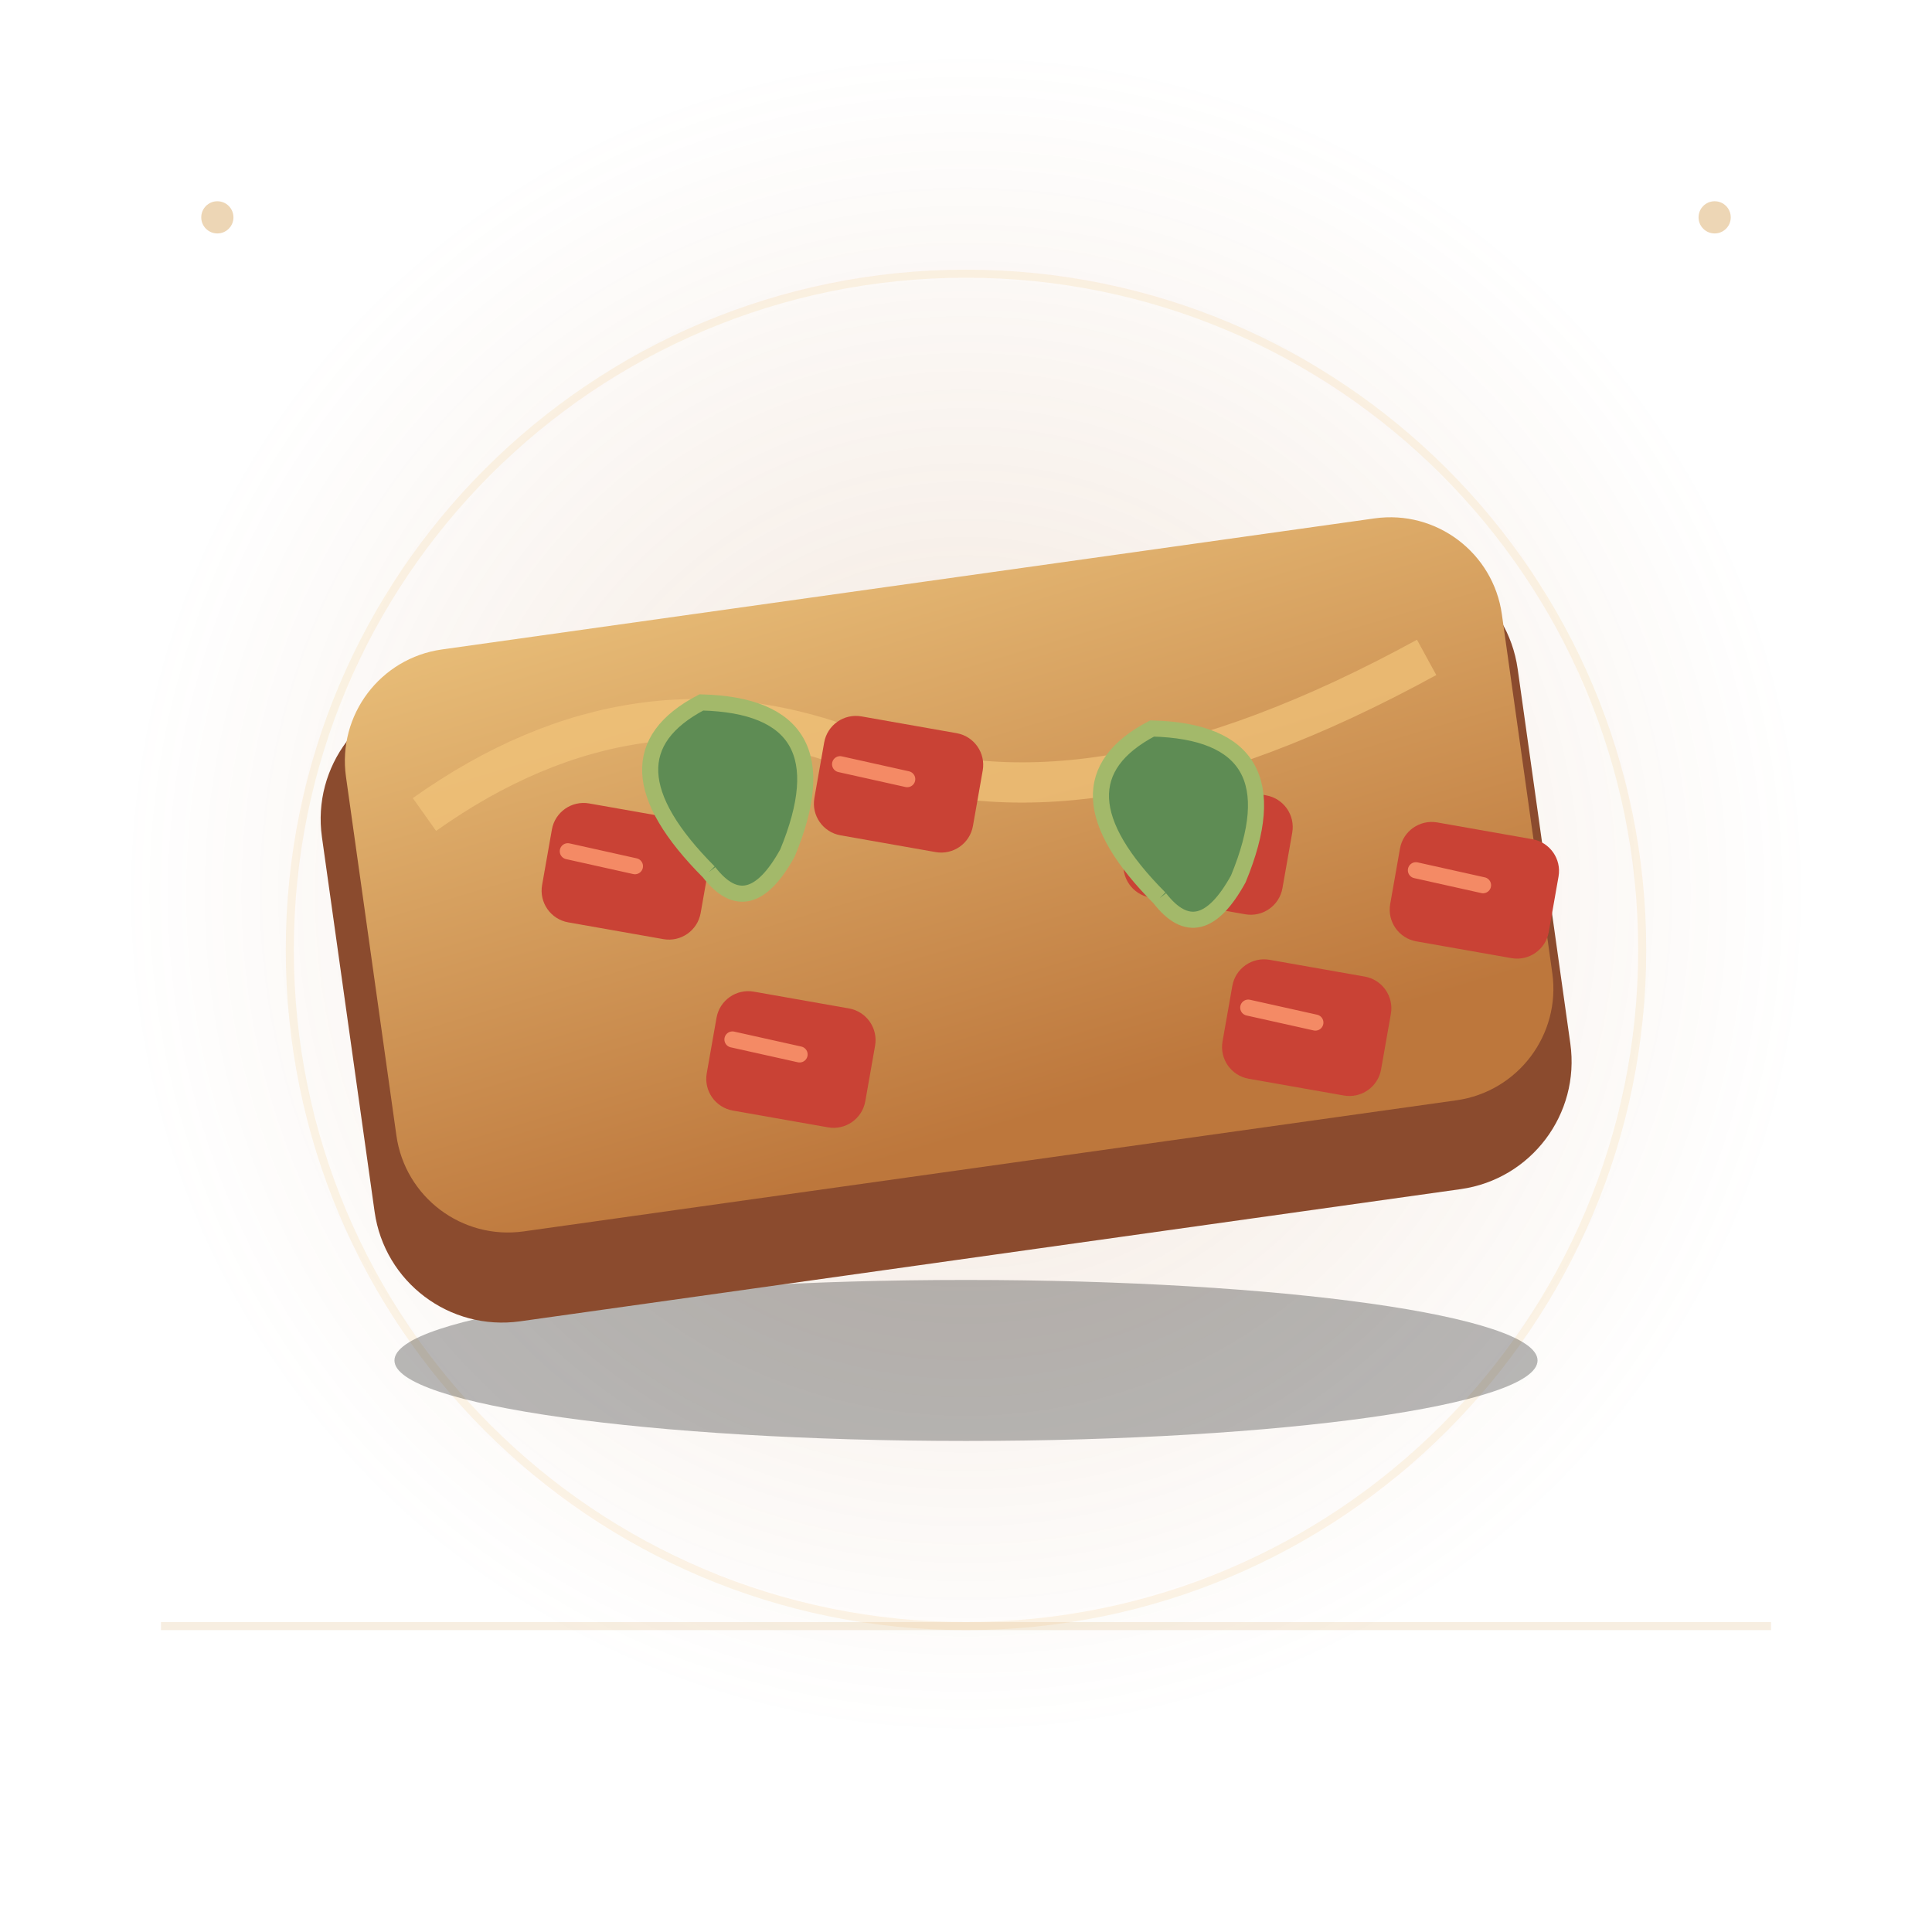
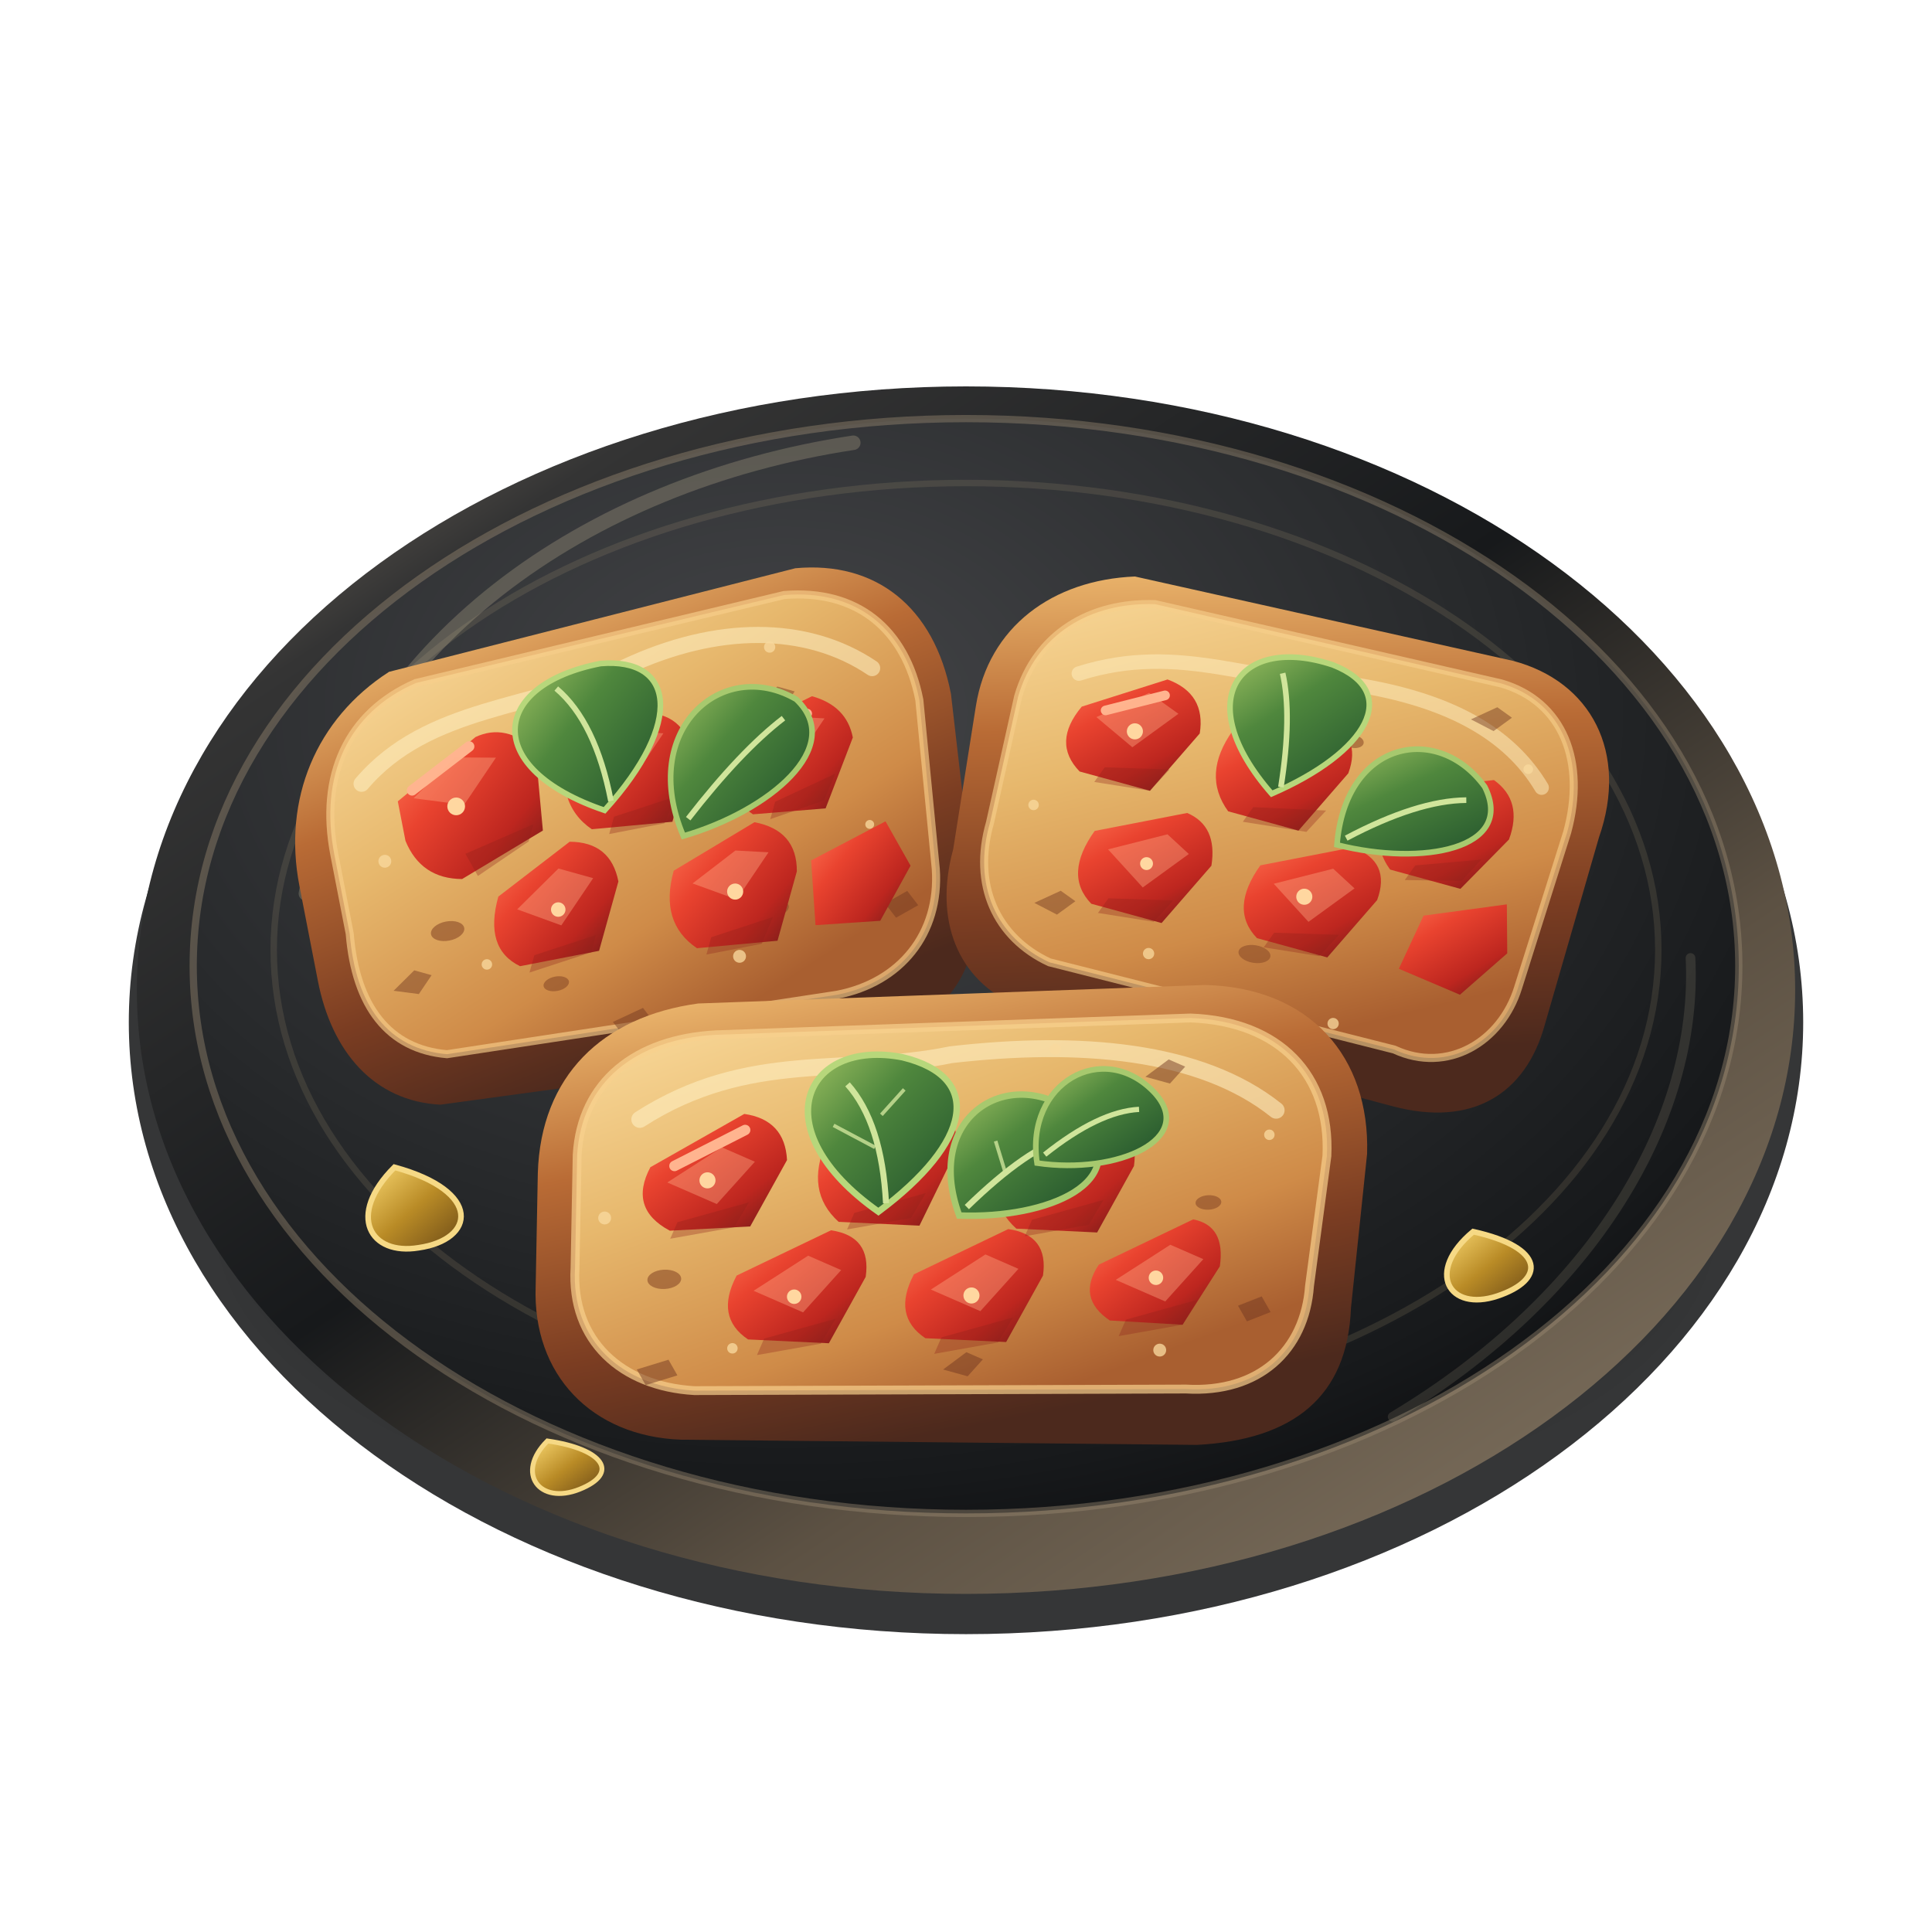
- <svg xmlns="http://www.w3.org/2000/svg" width="1024" height="1024" viewBox="0 0 240 240" role="img" aria-labelledby="title-bruschetta desc">
+ <svg xmlns="http://www.w3.org/2000/svg" aria-labelledby="title desc" role="img" viewBox="0 0 240 240" width="240" height="240">
  <defs>
-     <radialGradient id="glow">
-       <stop stop-color="#b8753c" stop-opacity=".18" />
-       <stop offset="1" stop-color="#b8753c" stop-opacity="0" />
+     <radialGradient id="h" cx=".38" cy=".27" r=".82">
+       <stop stop-color="#444548" offset="0" />
+       <stop stop-color="#282a2c" offset=".55" />
+       <stop stop-color="#17191b" offset=".86" />
+       <stop stop-color="#0c0d0f" offset="1" />
    </radialGradient>
-     <linearGradient id="plate" x1="0" y1="0" x2="0.9" y2="1">
-       <stop stop-color="#f2eee4" />
-       <stop offset=".55" stop-color="#d5cec1" />
-       <stop offset="1" stop-color="#aaa293" />
-     </linearGradient>
-     <linearGradient id="bread" x1="0" y1="0" x2="0.3" y2="1">
-       <stop stop-color="#e8bd78" />
-       <stop offset="1" stop-color="#bd773c" />
-     </linearGradient>
-     <linearGradient id="bun" x1="0" y1="0" x2="0.2" y2="1">
-       <stop stop-color="#efc77e" />
-       <stop offset="1" stop-color="#b96d32" />
-     </linearGradient>
-     <linearGradient id="crust" x1="0" y1="0" x2="0.7" y2="1">
-       <stop stop-color="#f4cf84" />
-       <stop offset="1" stop-color="#bd7739" />
-     </linearGradient>
-     <linearGradient id="pasta" x1="0" y1="0" x2="1" y2="1">
-       <stop stop-color="#f1d49a" />
-       <stop offset="1" stop-color="#c18a4a" />
-     </linearGradient>
-     <linearGradient id="glass" x1="0" y1="0" x2="1" y2="0">
-       <stop stop-color="#b9d8d1" stop-opacity=".5" />
-       <stop offset=".5" stop-color="#edf4dc" stop-opacity=".18" />
-       <stop offset="1" stop-color="#7caaa0" stop-opacity=".45" />
-     </linearGradient>
-     <linearGradient id="salmon" x1="0" y1="0" x2="1" y2="1">
-       <stop stop-color="#ffb17e" />
-       <stop offset="1" stop-color="#d65c49" />
-     </linearGradient>
-     <linearGradient id="steak" x1="0" y1="0" x2="1" y2="1">
-       <stop stop-color="#9a5540" />
-       <stop offset="1" stop-color="#4d2a24" />
-     </linearGradient>
-     <linearGradient id="dough" x1="0" y1="0" x2="1" y2="1">
-       <stop stop-color="#f3d79c" />
-       <stop offset="1" stop-color="#c38b4b" />
-     </linearGradient>
+     <linearGradient id="g" x2=".9" y2="1">
+       <stop stop-color="#8d8170" offset="0" />
+       <stop stop-color="#343434" offset=".17" />
+       <stop stop-color="#17191b" offset=".48" />
+       <stop stop-color="#5c5143" offset=".73" />
+       <stop stop-color="#827461" offset="1" />
+     </linearGradient>
+     <linearGradient id="d" x2=".25" y2="1">
+       <stop stop-color="#f0bd72" offset="0" />
+       <stop stop-color="#b96b35" offset=".35" />
+       <stop stop-color="#7b3d22" offset=".72" />
+       <stop stop-color="#4c291d" offset="1" />
+     </linearGradient>
+     <linearGradient id="e" x2=".6" y2="1">
+       <stop stop-color="#f9d99a" offset="0" />
+       <stop stop-color="#e7b86d" offset=".38" />
+       <stop stop-color="#cf8b48" offset=".76" />
+       <stop stop-color="#a95f30" offset="1" />
+     </linearGradient>
+     <linearGradient id="a" x2=".9" y2="1">
+       <stop stop-color="#ff7554" offset="0" />
+       <stop stop-color="#e9432f" offset=".35" />
+       <stop stop-color="#bd261f" offset=".75" />
+       <stop stop-color="#791c19" offset="1" />
+     </linearGradient>
+     <linearGradient id="b" x2=".9" y2="1">
+       <stop stop-color="#9bbf60" offset="0" />
+       <stop stop-color="#4f873d" offset=".4" />
+       <stop stop-color="#23542d" offset="1" />
+     </linearGradient>
+     <linearGradient id="c" y2="1">
+       <stop stop-color="#f8d66f" offset="0" />
+       <stop stop-color="#b98b26" offset=".5" />
+       <stop stop-color="#6d4b17" offset="1" />
+     </linearGradient>
+     <filter id="f" x="-25%" y="-25%" width="150%" height="170%">
+       <feGaussianBlur stdDeviation="3" />
+     </filter>
  </defs>
-   <circle cx="120" cy="111" r="104" fill="url(#glow)" />
-   <circle cx="120" cy="118" r="84" fill="none" stroke="#f0b65a" stroke-opacity=".14" stroke-width="1" />
-   <ellipse cx="120" cy="169" rx="71" ry="10" fill="#000" opacity=".28" />
-   <g>
-     <g transform="rotate(-8 120 120)">
-       <rect x="43" y="77" width="150" height="79" rx="16" fill="#8b4b2e" />
-       <rect x="47" y="72" width="145" height="73" rx="14" fill="url(#bread)" />
-       <path d="M56 92 Q85 77 111 92 T182 90" fill="none" stroke="#f2c47b" stroke-width="5" opacity=".7" />
-       <rect x="70" y="95" width="20" height="15" rx="4" fill="#c94235" transform="rotate(18 80 102)" />
-       <path d="M73 99 l8 3" stroke="#f48a65" stroke-width="2" stroke-linecap="round" />
-       <rect x="105" y="89" width="20" height="15" rx="4" fill="#c94235" transform="rotate(18 115 96)" />
-       <path d="M108 93 l8 3" stroke="#f48a65" stroke-width="2" stroke-linecap="round" />
-       <rect x="142" y="102" width="20" height="15" rx="4" fill="#c94235" transform="rotate(18 152 109)" />
-       <path d="M145 106 l8 3" stroke="#f48a65" stroke-width="2" stroke-linecap="round" />
-       <rect x="87" y="121" width="20" height="15" rx="4" fill="#c94235" transform="rotate(18 97 128)" />
-       <path d="M90 125 l8 3" stroke="#f48a65" stroke-width="2" stroke-linecap="round" />
-       <rect x="151" y="126" width="20" height="15" rx="4" fill="#c94235" transform="rotate(18 161 133)" />
-       <path d="M154 130 l8 3" stroke="#f48a65" stroke-width="2" stroke-linecap="round" />
-       <rect x="174" y="112" width="20" height="15" rx="4" fill="#c94235" transform="rotate(18 184 119)" />
-       <path d="M177 116 l8 3" stroke="#f48a65" stroke-width="2" stroke-linecap="round" />
-       <path d="M90 104 q-12 -16 2 -21 q18 3 8 20 q-6 8 -10 1 M145 115 q-12 -16 2 -21 q18 3 8 20 q-6 8 -10 1" fill="#5e8c54" stroke="#a3b96a" stroke-width="2" />
+   <ellipse cx="120" cy="151" rx="88" ry="35" filter="url(#f)" opacity=".42" />
+   <ellipse cx="120" cy="127" rx="104" ry="76" fill="#090a0b" opacity=".82" />
+   <ellipse cx="120" cy="123" rx="103" ry="75" fill="url(#g)" />
+   <ellipse cx="120" cy="120" rx="96" ry="68" fill="url(#h)" stroke="#9b8b72" stroke-opacity=".42" stroke-width=".9" />
+   <ellipse cx="120" cy="118" rx="86" ry="58" fill="none" stroke="#d1b991" stroke-opacity=".13" stroke-width=".8" />
+   <path d="m38 111c6-31 35-51 68-56" fill="none" stroke="#d9c8a6" stroke-linecap="round" stroke-opacity=".24" stroke-width="1.8" />
+   <path d="m173 176c25-15 38-37 37-57" fill="none" stroke="#d2c1a2" stroke-linecap="round" stroke-opacity=".14" stroke-width="1.2" />
+   <g transform="rotate(-11 79 105)">
+     <path d="m37 102c0-11 6-20 16-24l52-3c10 1 16 8 16 19l-2 26c-1 9-7 14-17 15l-53-3c-8-2-12-9-12-18z" fill="url(#d)" />
+     <path d="m42 99c0-10 5-17 14-19l47-2c9 1 14 7 14 16l-2 21c-1 8-7 13-15 13l-49-2c-7-2-10-8-9-17z" fill="url(#e)" stroke="#f7ce8b" stroke-opacity=".65" />
+     <path d="m47 91c10-8 23-5 35-8s23-1 30 6" fill="none" stroke="#fff0c3" stroke-linecap="round" stroke-opacity=".55" stroke-width="2" />
+     <g fill="#8b4b28" opacity=".6">
+       <ellipse cx="54" cy="111" rx="2.1" ry="1.2" />
+       <ellipse cx="66" cy="120" rx="1.6" ry=".9" />
+       <ellipse cx="94" cy="116" rx="2.2" ry="1.1" />
+       <ellipse cx="105" cy="96" rx="1.4" ry=".9" />
+       <ellipse cx="78" cy="91" rx="1.5" ry=".8" />
+     </g>
+     <g fill="#f8d99e" opacity=".78">
+       <circle cx="48" cy="101" r=".8" />
+       <circle cx="58" cy="116" r=".65" />
+       <circle cx="71" cy="86" r=".7" />
+       <circle cx="89" cy="121" r=".8" />
+       <circle cx="108" cy="108" r=".55" />
+       <circle cx="100" cy="84" r=".7" />
+     </g>
+     <g fill="#6e351f" opacity=".45">
+       <path d="m46 117 3-2 2 1-2 2z" />
+       <path d="m72 126 4-1 1 2-4 1z" />
+       <path d="m97 91 3-2 2 1-2 2z" />
+       <path d="m108 118 3-1 1 2-3 1z" />
+     </g>
+     <path d="m51 94 11-6q4-1 7 3l-1 10-11 4q-5-1-6-6z" fill="url(#a)" />
+     <path d="m53 93 8-4" stroke="#ffb48f" stroke-linecap="round" stroke-width="1.3" />
+     <path d="m73 91 10-2q5 1 5 6l-4 8-10-1q-4-4-1-11z" fill="url(#a)" />
+     <path d="m76 92 7-1" stroke="#ffb48f" stroke-linecap="round" stroke-width="1.1" />
+     <path d="m93 94 11-3q4 2 4 6l-5 8-9-1q-4-4-1-10z" fill="url(#a)" />
+     <path d="m96 95 7-2" stroke="#ffb48f" stroke-linecap="round" stroke-width="1.2" />
+     <path d="m61 108 10-5q5 1 5 6l-4 8h-10q-4-3-1-9z" fill="url(#a)" />
+     <path d="m83 109 11-4q5 2 4 7l-4 8-10-1q-4-4-1-10z" fill="url(#a)" />
+     <path d="m100 111 10-3 2 6-5 6-8-1z" fill="url(#a)" />
+     <g fill="#ffb18a" opacity=".38">
+       <path d="m53 94 6-4 5 1-5 5z" />
+       <path d="m75 93 6-2 4 1-5 5z" />
+       <path d="m95 96 6-3 4 1-5 5z" />
+       <path d="m63 110 6-4 4 2-5 5z" />
+       <path d="m85 111 6-3 4 1-5 5z" />
+     </g>
+     <g fill="#8d211a" opacity=".32">
+       <path d="m58 102 9-2-1 2-7 3z" />
+       <path d="m77 101 8-1-2 3h-7z" />
+       <path d="m97 103 8-2-2 3-7 1z" />
+       <path d="m64 116 8-1-1 2-8 1z" />
+       <path d="m86 118 8-1-2 3h-7z" />
+     </g>
+     <g fill="#ffd7a0">
+       <circle cx="58" cy="96" r="1.1" />
+       <circle cx="79" cy="95" r=".9" />
+       <circle cx="100" cy="98" r="1" />
+       <circle cx="68" cy="111" r=".9" />
+       <circle cx="90" cy="113" r="1" />
+     </g>
+     <g stroke-width=".7">
+       <path d="m76 100c-14-8-11-18 3-18 9 1 9 9-3 18z" fill="url(#b)" stroke="#b7d77b" />
+       <path d="m77 99q0-10-4-15" fill="none" stroke="#d0e59b" />
+       <path d="m85 105c-3-14 9-21 17-14 5 7-6 13-17 14z" fill="url(#b)" stroke="#a7c96e" />
+       <path d="m86 103q8-7 14-10" fill="none" stroke="#d0e59b" />
    </g>
  </g>
-   <path d="M20 202 H220" stroke="#d7a35b" stroke-opacity=".18" stroke-width="1" />
-   <circle cx="27" cy="27" r="2" fill="#d7a35b" opacity=".45" />
-   <circle cx="213" cy="27" r="2" fill="#d7a35b" opacity=".45" />
+   <g transform="rotate(9 160 105)">
+     <path d="m119 94c0-10 7-17 17-19l48 3c10 1 16 9 14 20l-3 24c-1 9-7 14-17 13l-48-5c-8-2-12-9-11-18z" fill="url(#d)" />
+     <path d="m124 92c1-8 7-13 15-14l44 3c8 1 12 8 11 17l-3 20c-1 7-7 12-14 10l-44-4c-7-2-11-8-10-16z" fill="url(#e)" stroke="#f7ce8b" stroke-opacity=".62" />
+     <path d="m131 88c12-6 22-2 34-4 12 0 20 3 25 9" fill="none" stroke="#fff0c3" stroke-linecap="round" stroke-opacity=".5" stroke-width="1.8" />
+     <g fill="#8b4b28" opacity=".58">
+       <ellipse cx="139" cy="112" rx="1.8" ry="1" />
+       <ellipse cx="158" cy="119" rx="2" ry="1.1" />
+       <ellipse cx="179" cy="103" rx="1.7" ry=".9" />
+       <ellipse cx="166" cy="91" rx="1.3" ry=".8" />
+     </g>
+     <g fill="#f8d99e" opacity=".76">
+       <circle cx="128" cy="105" r=".65" />
+       <circle cx="145" cy="121" r=".7" />
+       <circle cx="157" cy="83" r=".7" />
+       <circle cx="181" cy="116" r=".8" />
+       <circle cx="188" cy="91" r=".6" />
+       <circle cx="169" cy="126" r=".7" />
+     </g>
+     <g fill="#6e351f" opacity=".45">
+       <path d="m130 117 3-2 2 1-2 2z" />
+       <path d="m154 125 4-1 1 2-4 1z" />
+       <path d="m180 86 3-2 2 1-2 2z" />
+     </g>
+     <path d="m132 92 10-5q5 1 5 6l-5 8-9-1q-4-3-1-8z" fill="url(#a)" />
+     <path d="m135 92 7-3" stroke="#ffb48f" stroke-linecap="round" stroke-width="1.2" />
+     <path d="m151 92 11-3q5 1 4 6l-5 8-9-1q-4-4-1-10z" fill="url(#a)" />
+     <path d="m154 93 8-2" stroke="#ffb48f" stroke-linecap="round" stroke-width="1.2" />
+     <path d="m173 96 11-3q4 2 3 7l-5 7-9-1q-4-4 0-10z" fill="url(#a)" />
+     <path d="m136 107 11-4q4 1 4 6l-5 8-9-1q-4-3-1-9z" fill="url(#a)" />
+     <path d="m157 108 11-4q5 1 4 6l-5 8-9-1q-4-3-1-9z" fill="url(#a)" />
+     <path d="m178 111 10-3 1 6-5 6-8-2z" fill="url(#a)" />
+     <g fill="#ffb18a" opacity=".38">
+       <path d="m134 93 6-4 4 2-5 5z" />
+       <path d="m153 93 7-2 3 1-5 5z" />
+       <path d="m175 97 6-2 3 2-5 4z" />
+       <path d="m138 109 7-3 3 2-5 5z" />
+       <path d="m159 110 7-3 3 2-5 5z" />
+     </g>
+     <g fill="#8d211a" opacity=".32">
+       <path d="m136 99 8-1-2 3h-7z" />
+       <path d="m155 101 9-1-2 3h-8z" />
+       <path d="m176 105 8-2-2 3-7 1z" />
+       <path d="m139 115 8-1-2 3h-7z" />
+       <path d="m160 116 8-1-2 3h-7z" />
+     </g>
+     <g fill="#ffd7a0">
+       <circle cx="139" cy="94" r="1" />
+       <circle cx="158" cy="95" r="1.1" />
+       <circle cx="179" cy="99" r=".9" />
+       <circle cx="143" cy="110" r=".8" />
+       <circle cx="163" cy="111" r="1" />
+     </g>
+     <g stroke-width=".7">
+       <path d="m157 99c-12-10-7-19 5-17 9 2 6 10-5 17z" fill="url(#b)" stroke="#b7d77b" />
+       <path d="m158 98q0-9-2-14" fill="none" stroke="#d0e59b" />
+       <path d="m166 104c-1-13 10-17 17-10 5 7-6 11-17 10z" fill="url(#b)" stroke="#a7c96e" />
+       <path d="m167 103q8-6 14-7" fill="none" stroke="#d0e59b" />
+     </g>
+   </g>
+   <g transform="rotate(-3 119 148)">
+     <path d="m67 143c1-12 9-19 21-20l63 1c13 1 20 10 19 22l-3 19c-1 11-8 16-20 16l-64-4c-11-1-18-9-17-20z" fill="url(#d)" />
+     <path d="m72 141c1-9 8-14 18-14l59 1c11 1 17 8 16 18l-3 16c-1 8-7 13-16 12l-61-3c-9-1-15-7-14-16z" fill="url(#e)" stroke="#f8d08d" stroke-opacity=".7" stroke-width="1.1" />
+     <path d="m80 137c14-8 26-4 39-6 16-1 31 1 40 9" fill="none" stroke="#fff0c3" stroke-linecap="round" stroke-opacity=".58" stroke-width="2.1" />
+     <g fill="#8b4b28" opacity=".6">
+       <ellipse cx="82" cy="157" rx="2.1" ry="1.2" />
+       <ellipse cx="98" cy="164" rx="1.7" ry=".9" />
+       <ellipse cx="123" cy="158" rx="2.1" ry="1.1" />
+       <ellipse cx="150" cy="151" rx="1.6" ry=".9" />
+       <ellipse cx="136" cy="137" rx="1.3" ry=".8" />
+     </g>
+     <g fill="#f8d99e" opacity=".78">
+       <circle cx="75" cy="149" r=".8" />
+       <circle cx="90" cy="166" r=".65" />
+       <circle cx="113" cy="132" r=".7" />
+       <circle cx="143" cy="169" r=".8" />
+       <circle cx="158" cy="143" r=".65" />
+       <circle cx="132" cy="131" r=".7" />
+     </g>
+     <g fill="#6e351f" opacity=".48">
+       <path d="m78 168 4-1 1 2-4 1z" />
+       <path d="m116 170 3-2 2 1-2 2z" />
+       <path d="m153 164 3-1 1 2-3 1z" />
+       <path d="m143 135 3-2 2 1-2 2z" />
+     </g>
+     <path d="m81 143 12-6q5 1 5 6l-5 8h-10q-5-3-2-8z" fill="url(#a)" />
+     <path d="m84 143 9-4" stroke="#ffb48f" stroke-linecap="round" stroke-width="1.3" />
+     <path d="m103 141 12-4q5 1 4 6l-5 9-10-1q-4-4-1-10z" fill="url(#a)" />
+     <path d="m106 142 8-3" stroke="#ffb48f" stroke-linecap="round" stroke-width="1.2" />
+     <path d="m125 143 12-4q5 2 4 7l-5 8-10-1q-4-4-1-10z" fill="url(#a)" />
+     <path d="m128 144 8-3" stroke="#ffb48f" stroke-linecap="round" stroke-width="1.2" />
+     <path d="m91 157 12-5q5 1 4 6l-5 8-10-1q-4-3-1-8z" fill="url(#a)" />
+     <path d="m113 158 12-5q5 1 4 6l-5 8-10-1q-4-3-1-8z" fill="url(#a)" />
+     <path d="m136 158 12-5q4 1 3 6l-5 7-9-1q-4-3-1-7z" fill="url(#a)" />
+     <g fill="#ffb18a" opacity=".38">
+       <path d="m83 145 7-4 4 2-5 5z" />
+       <path d="m105 143 7-3 4 2-5 5z" />
+       <path d="m127 145 7-3 4 2-5 5z" />
+       <path d="m93 159 7-4 4 2-5 5z" />
+       <path d="m115 160 7-4 4 2-5 5z" />
+       <path d="m138 160 7-4 4 2-5 5z" />
+     </g>
+     <g fill="#8d211a" opacity=".32">
+       <path d="m84 150 9-2-2 3-8 1z" />
+       <path d="m106 150 9-2-2 3-8 1z" />
+       <path d="m128 152 9-2-2 3-8 1z" />
+       <path d="m94 165 9-2-2 3-8 1z" />
+       <path d="m116 166 9-2-2 3-8 1z" />
+       <path d="m139 165 9-2-2 3-8 1z" />
+     </g>
+     <g fill="#ffd7a0">
+       <circle cx="88" cy="145" r="1" />
+       <circle cx="109" cy="144" r="1.1" />
+       <circle cx="132" cy="146" r="1" />
+       <circle cx="98" cy="160" r=".9" />
+       <circle cx="120" cy="161" r="1" />
+       <circle cx="143" cy="160" r=".9" />
+     </g>
+     <path d="m109 150c-14-11-8-22 4-19 10 3 8 11-4 19z" fill="url(#b)" stroke="#b7d77b" stroke-width=".8" />
+     <path d="m110 149q0-10-4-15" fill="none" stroke="#d0e59b" stroke-width=".75" />
+     <path d="m109 142-5-3m6-1 3-3" fill="none" opacity=".8" stroke="#d0e59b" stroke-width=".45" />
+     <path d="m119 151c-4-13 8-19 16-11 6 8-5 12-16 11z" fill="url(#b)" stroke="#a7c96e" stroke-width=".8" />
+     <path d="m120 150q8-7 13-8" fill="none" stroke="#d0e59b" stroke-width=".75" />
+     <path d="m125 146-1-4m5 2 1-4" fill="none" opacity=".8" stroke="#d0e59b" stroke-width=".45" />
+     <path d="m129 145c-1-10 9-15 15-8 5 6-5 10-15 8z" fill="url(#b)" stroke="#a7c96e" stroke-width=".7" />
+     <path d="m130 144q7-5 12-5" fill="none" stroke="#d0e59b" stroke-width=".65" />
+   </g>
+   <path d="m49 145c-6 6-3 11 3 10 7-1 8-7-3-10z" fill="url(#c)" stroke="#f6d985" stroke-width=".7" />
+   <path d="m183 153c-6 5-3 10 3 8s6-6-3-8z" fill="url(#c)" stroke="#f6d985" stroke-width=".7" />
+   <path d="m68 179c-4 4-1 8 4 6s3-5-4-6z" fill="url(#c)" stroke="#f6d985" stroke-width=".6" />
</svg>
